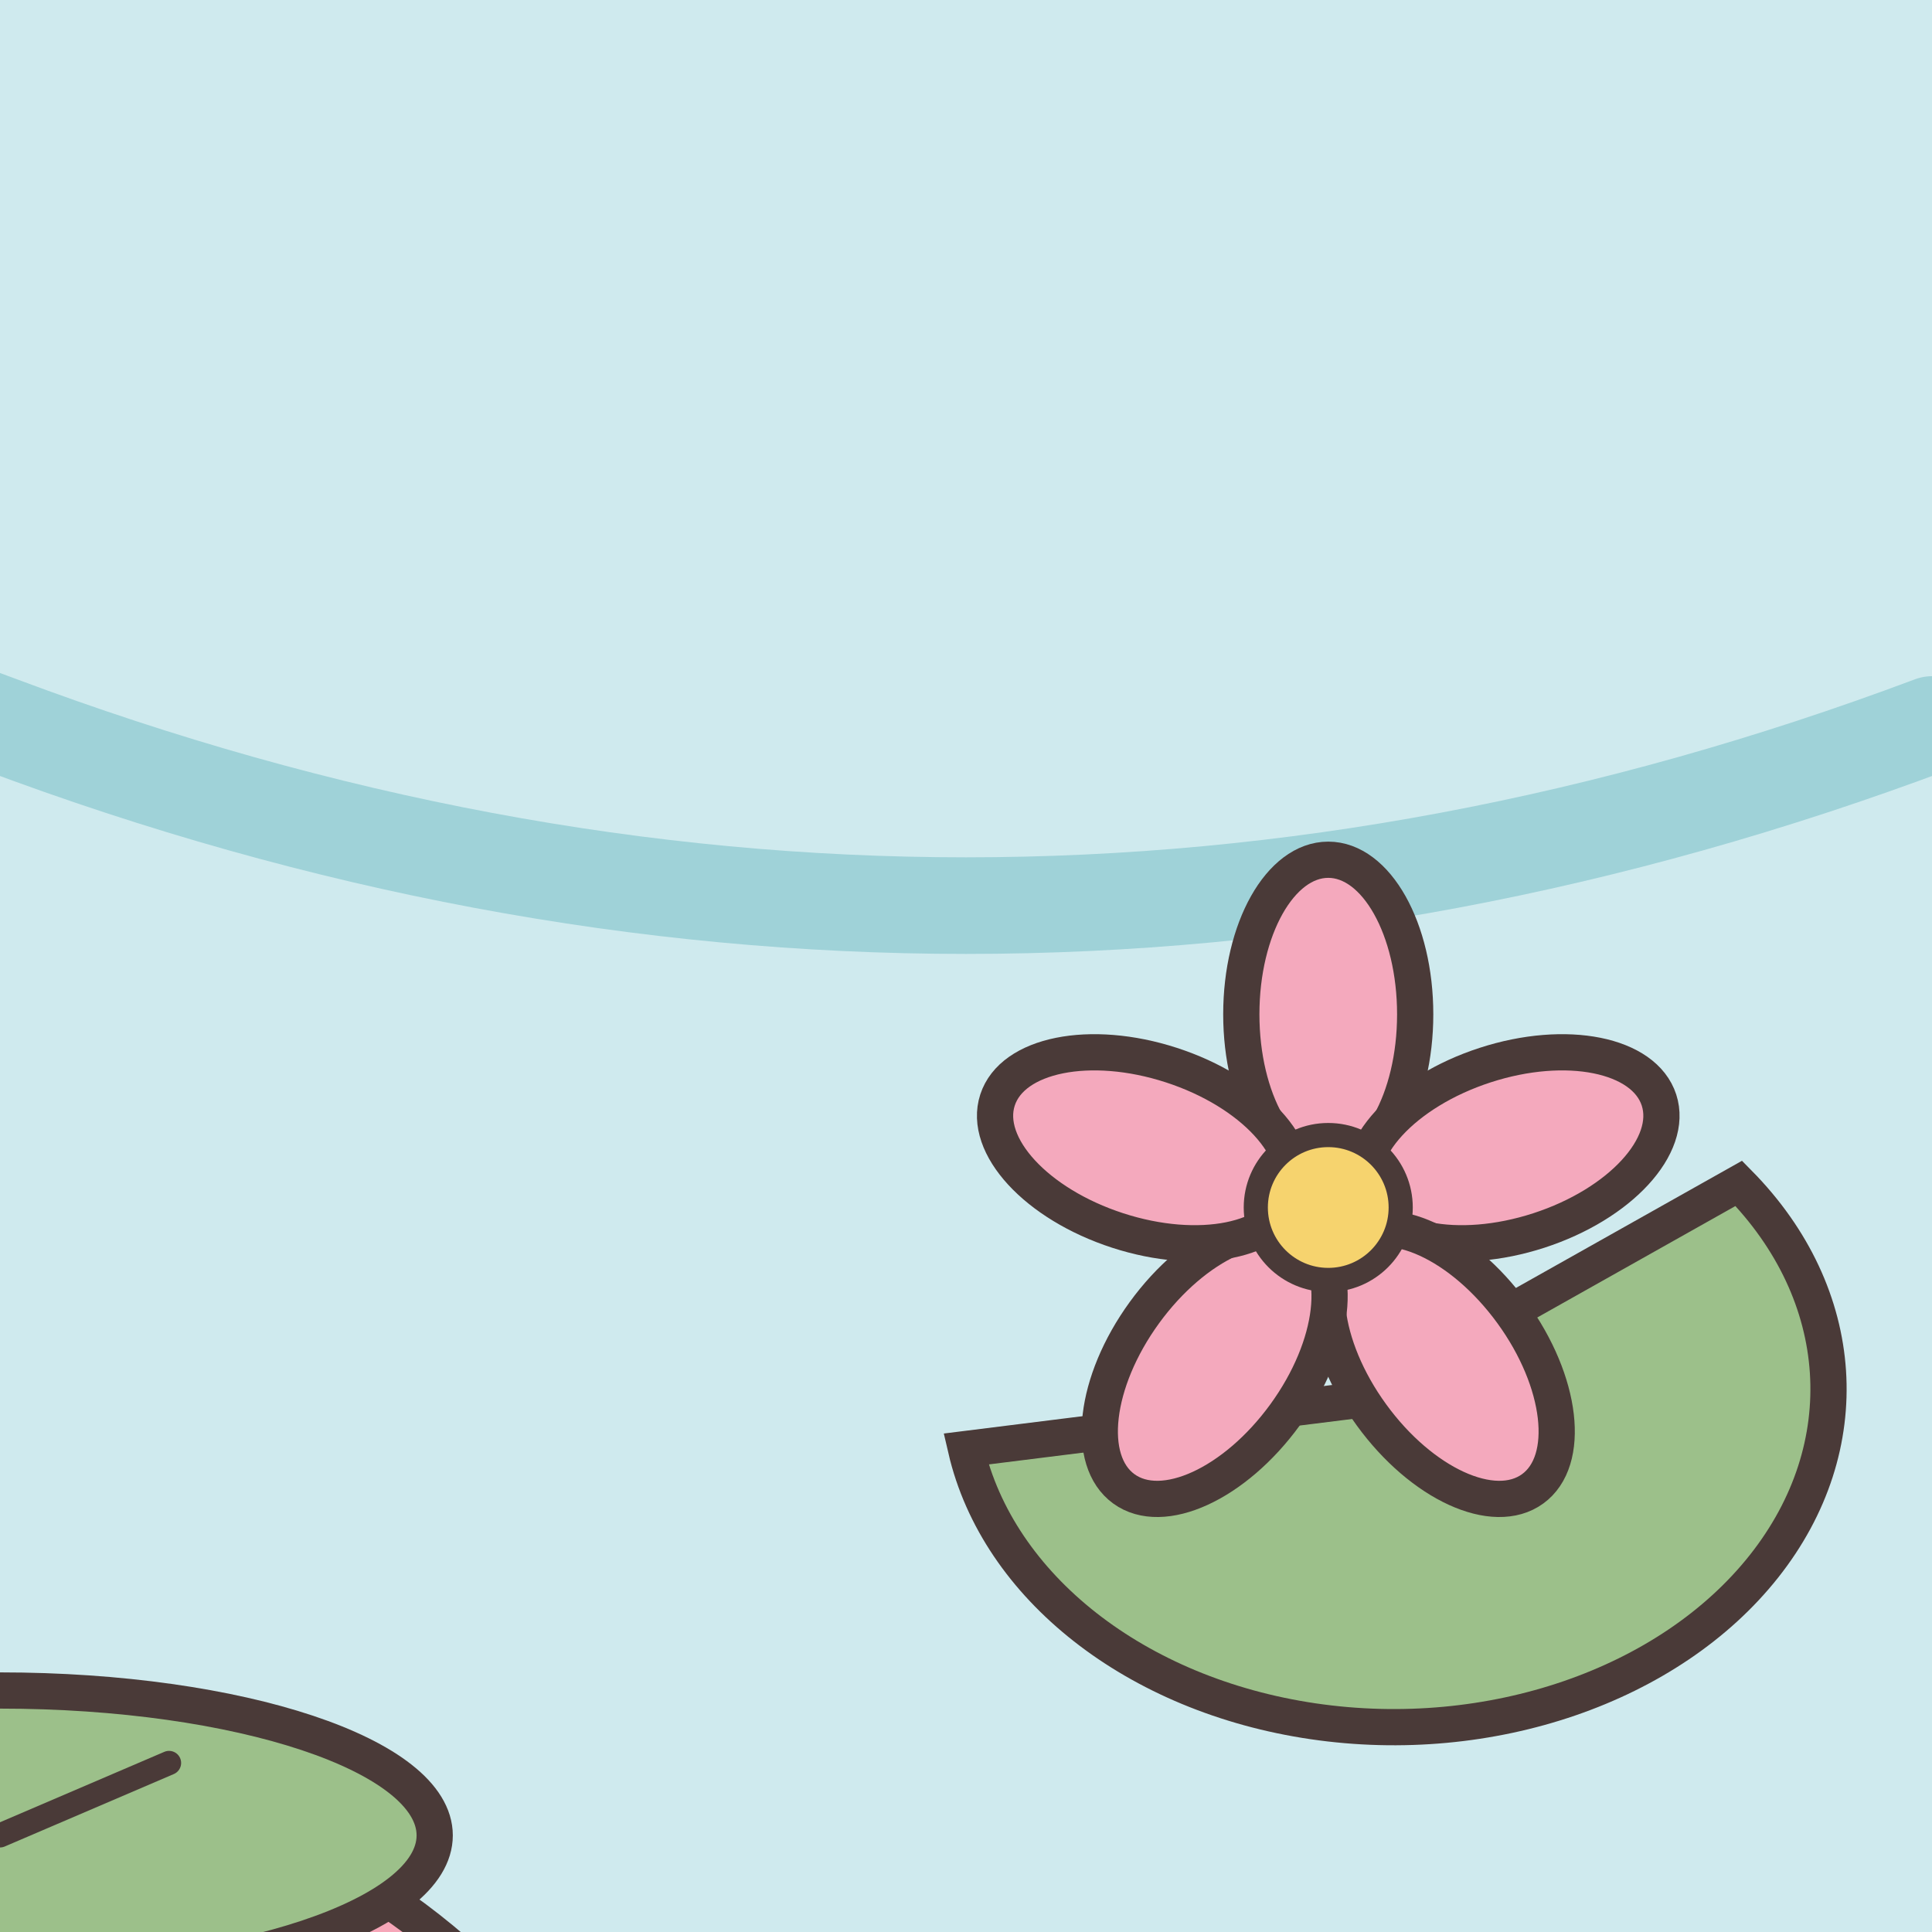
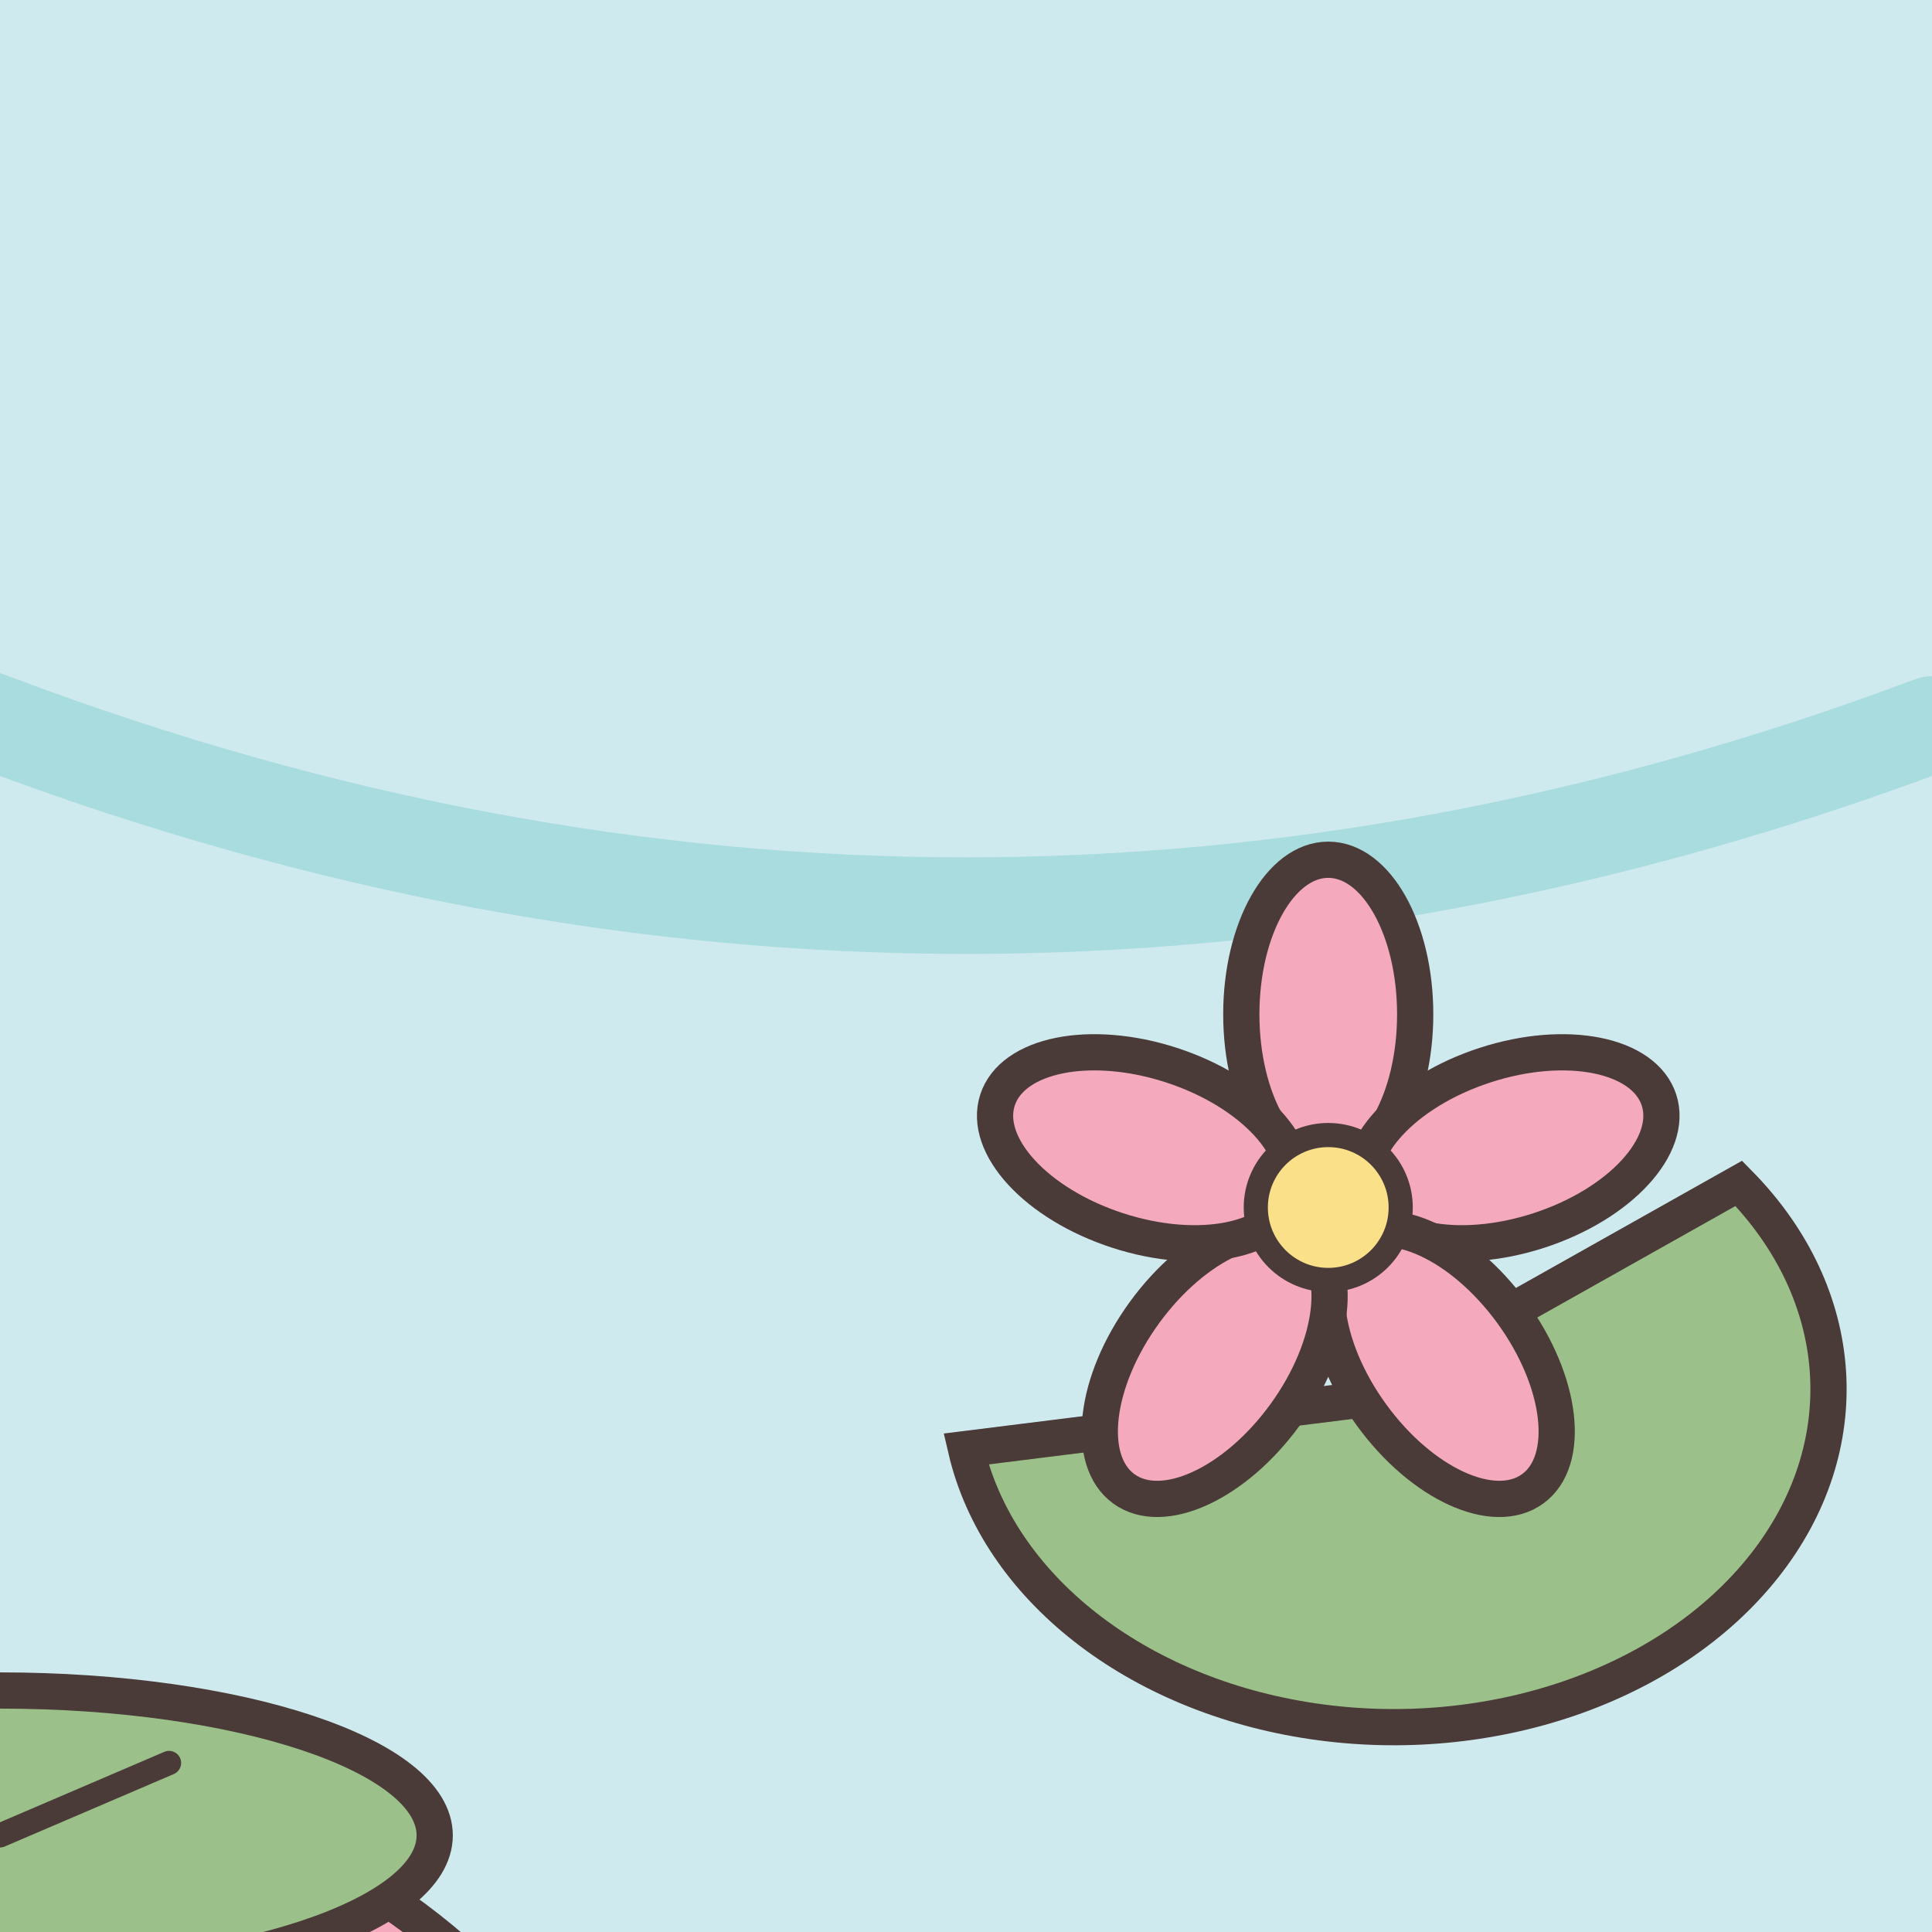
<svg xmlns="http://www.w3.org/2000/svg" width="160" height="160" viewBox="160 0 160 160">
  <rect width="320" height="320" fill="#cfeaee" />
-   <path d="M0 60Q80 30 160 60T320 60" fill="none" stroke="#9fd2d8" stroke-width="8" stroke-linecap="round" />
+   <path d="M0 60Q80 30 160 60T320 60" fill="none" stroke="#a9dcdf" stroke-width="8" stroke-linecap="round" />
  <circle cx="50" cy="120" r="5" fill="#fff" stroke="#4a3a38" stroke-width="3" />
  <circle cx="270" cy="100" r="6" fill="#fff" stroke="#4a3a38" stroke-width="3" />
  <path d="M240 120a36 28 0 1 0 64 -22L272 116Z" fill="#9cc08a" stroke="#4a3a38" stroke-width="3" />
  <ellipse cx="270" cy="84" rx="7.2" ry="12.8" fill="#f4a9bd" stroke="#4a3a38" stroke-width="3" transform="rotate(0 270 100)" />
  <ellipse cx="270" cy="84" rx="7.2" ry="12.8" fill="#f4a9bd" stroke="#4a3a38" stroke-width="3" transform="rotate(72 270 100)" />
  <ellipse cx="270" cy="84" rx="7.2" ry="12.8" fill="#f4a9bd" stroke="#4a3a38" stroke-width="3" transform="rotate(144 270 100)" />
  <ellipse cx="270" cy="84" rx="7.2" ry="12.8" fill="#f4a9bd" stroke="#4a3a38" stroke-width="3" transform="rotate(216 270 100)" />
  <ellipse cx="270" cy="84" rx="7.2" ry="12.8" fill="#f4a9bd" stroke="#4a3a38" stroke-width="3" transform="rotate(288 270 100)" />
-   <circle cx="270" cy="100" r="6" fill="#f6d36e" stroke="#4a3a38" stroke-width="2" />
+   <circle cx="270" cy="100" r="6" fill="#fbe08a" stroke="#4a3a38" stroke-width="2" />
  <g stroke="#4a3a38" stroke-width="6" stroke-linejoin="round" fill="#4a3a38">
    <circle cx="160" cy="205" r="56" />
    <ellipse cx="92" cy="226" rx="12" ry="18" transform="rotate(-30 92 226)" />
    <ellipse cx="228" cy="226" rx="12" ry="18" transform="rotate(30 228 226)" />
  </g>
-   <g fill="#f6a6b8">
+   <clipPath id="plop">
    <circle cx="160" cy="205" r="56" />
    <ellipse cx="92" cy="226" rx="12" ry="18" transform="rotate(-30 92 226)" />
    <ellipse cx="228" cy="226" rx="12" ry="18" transform="rotate(30 228 226)" />
+   </clipPath>
+   <g clip-path="url(#plop)">
+     <rect width="320" height="320" fill="#e8788f" />
+     <g transform="translate(-8 -8)" fill="#f4a9bd">
+       <circle cx="160" cy="205" r="56" />
+       <ellipse cx="92" cy="226" rx="12" ry="18" transform="rotate(-30 92 226)" />
+       <ellipse cx="228" cy="226" rx="12" ry="18" transform="rotate(30 228 226)" />
+     </g>
+     <ellipse cx="135" cy="170" rx="14" ry="8" fill="#fff" opacity=".5" transform="rotate(-35 135 170)" />
  </g>
  <ellipse cx="160" cy="152" rx="36" ry="12" fill="#9cc08a" stroke="#4a3a38" stroke-width="3" />
  <path d="M160 152l14-6" fill="none" stroke="#4a3a38" stroke-width="2" stroke-linecap="round" stroke-linejoin="round" />
  <circle cx="143" cy="196" r="4.5" fill="#4a3a38" />
  <circle cx="144.5" cy="194.5" r="1.35" fill="#fff" />
  <circle cx="177" cy="196" r="4.5" fill="#4a3a38" />
  <circle cx="178.5" cy="194.5" r="1.35" fill="#fff" />
-   <ellipse cx="133" cy="206" rx="7" ry="4.5" fill="#e8788f" opacity=".7" />
-   <ellipse cx="187" cy="206" rx="7" ry="4.5" fill="#e8788f" opacity=".7" />
+   <ellipse cx="133" cy="206" rx="7" ry="4.5" fill="#e8788f" opacity=".55" />
+   <ellipse cx="187" cy="206" rx="7" ry="4.5" fill="#e8788f" opacity=".55" />
  <path d="M152 204Q160 212 168 204" fill="none" stroke="#4a3a38" stroke-width="2.5" stroke-linecap="round" stroke-linejoin="round" />
  <path d="M0 238Q40 220 80 238T160 238T240 238T320 238V320H0Z" fill="#a9dcdf" stroke="#4a3a38" stroke-width="3" />
  <path d="M0 280Q50 262 100 280T200 280T320 276V320H0Z" fill="#8ccdd3" />
</svg>
